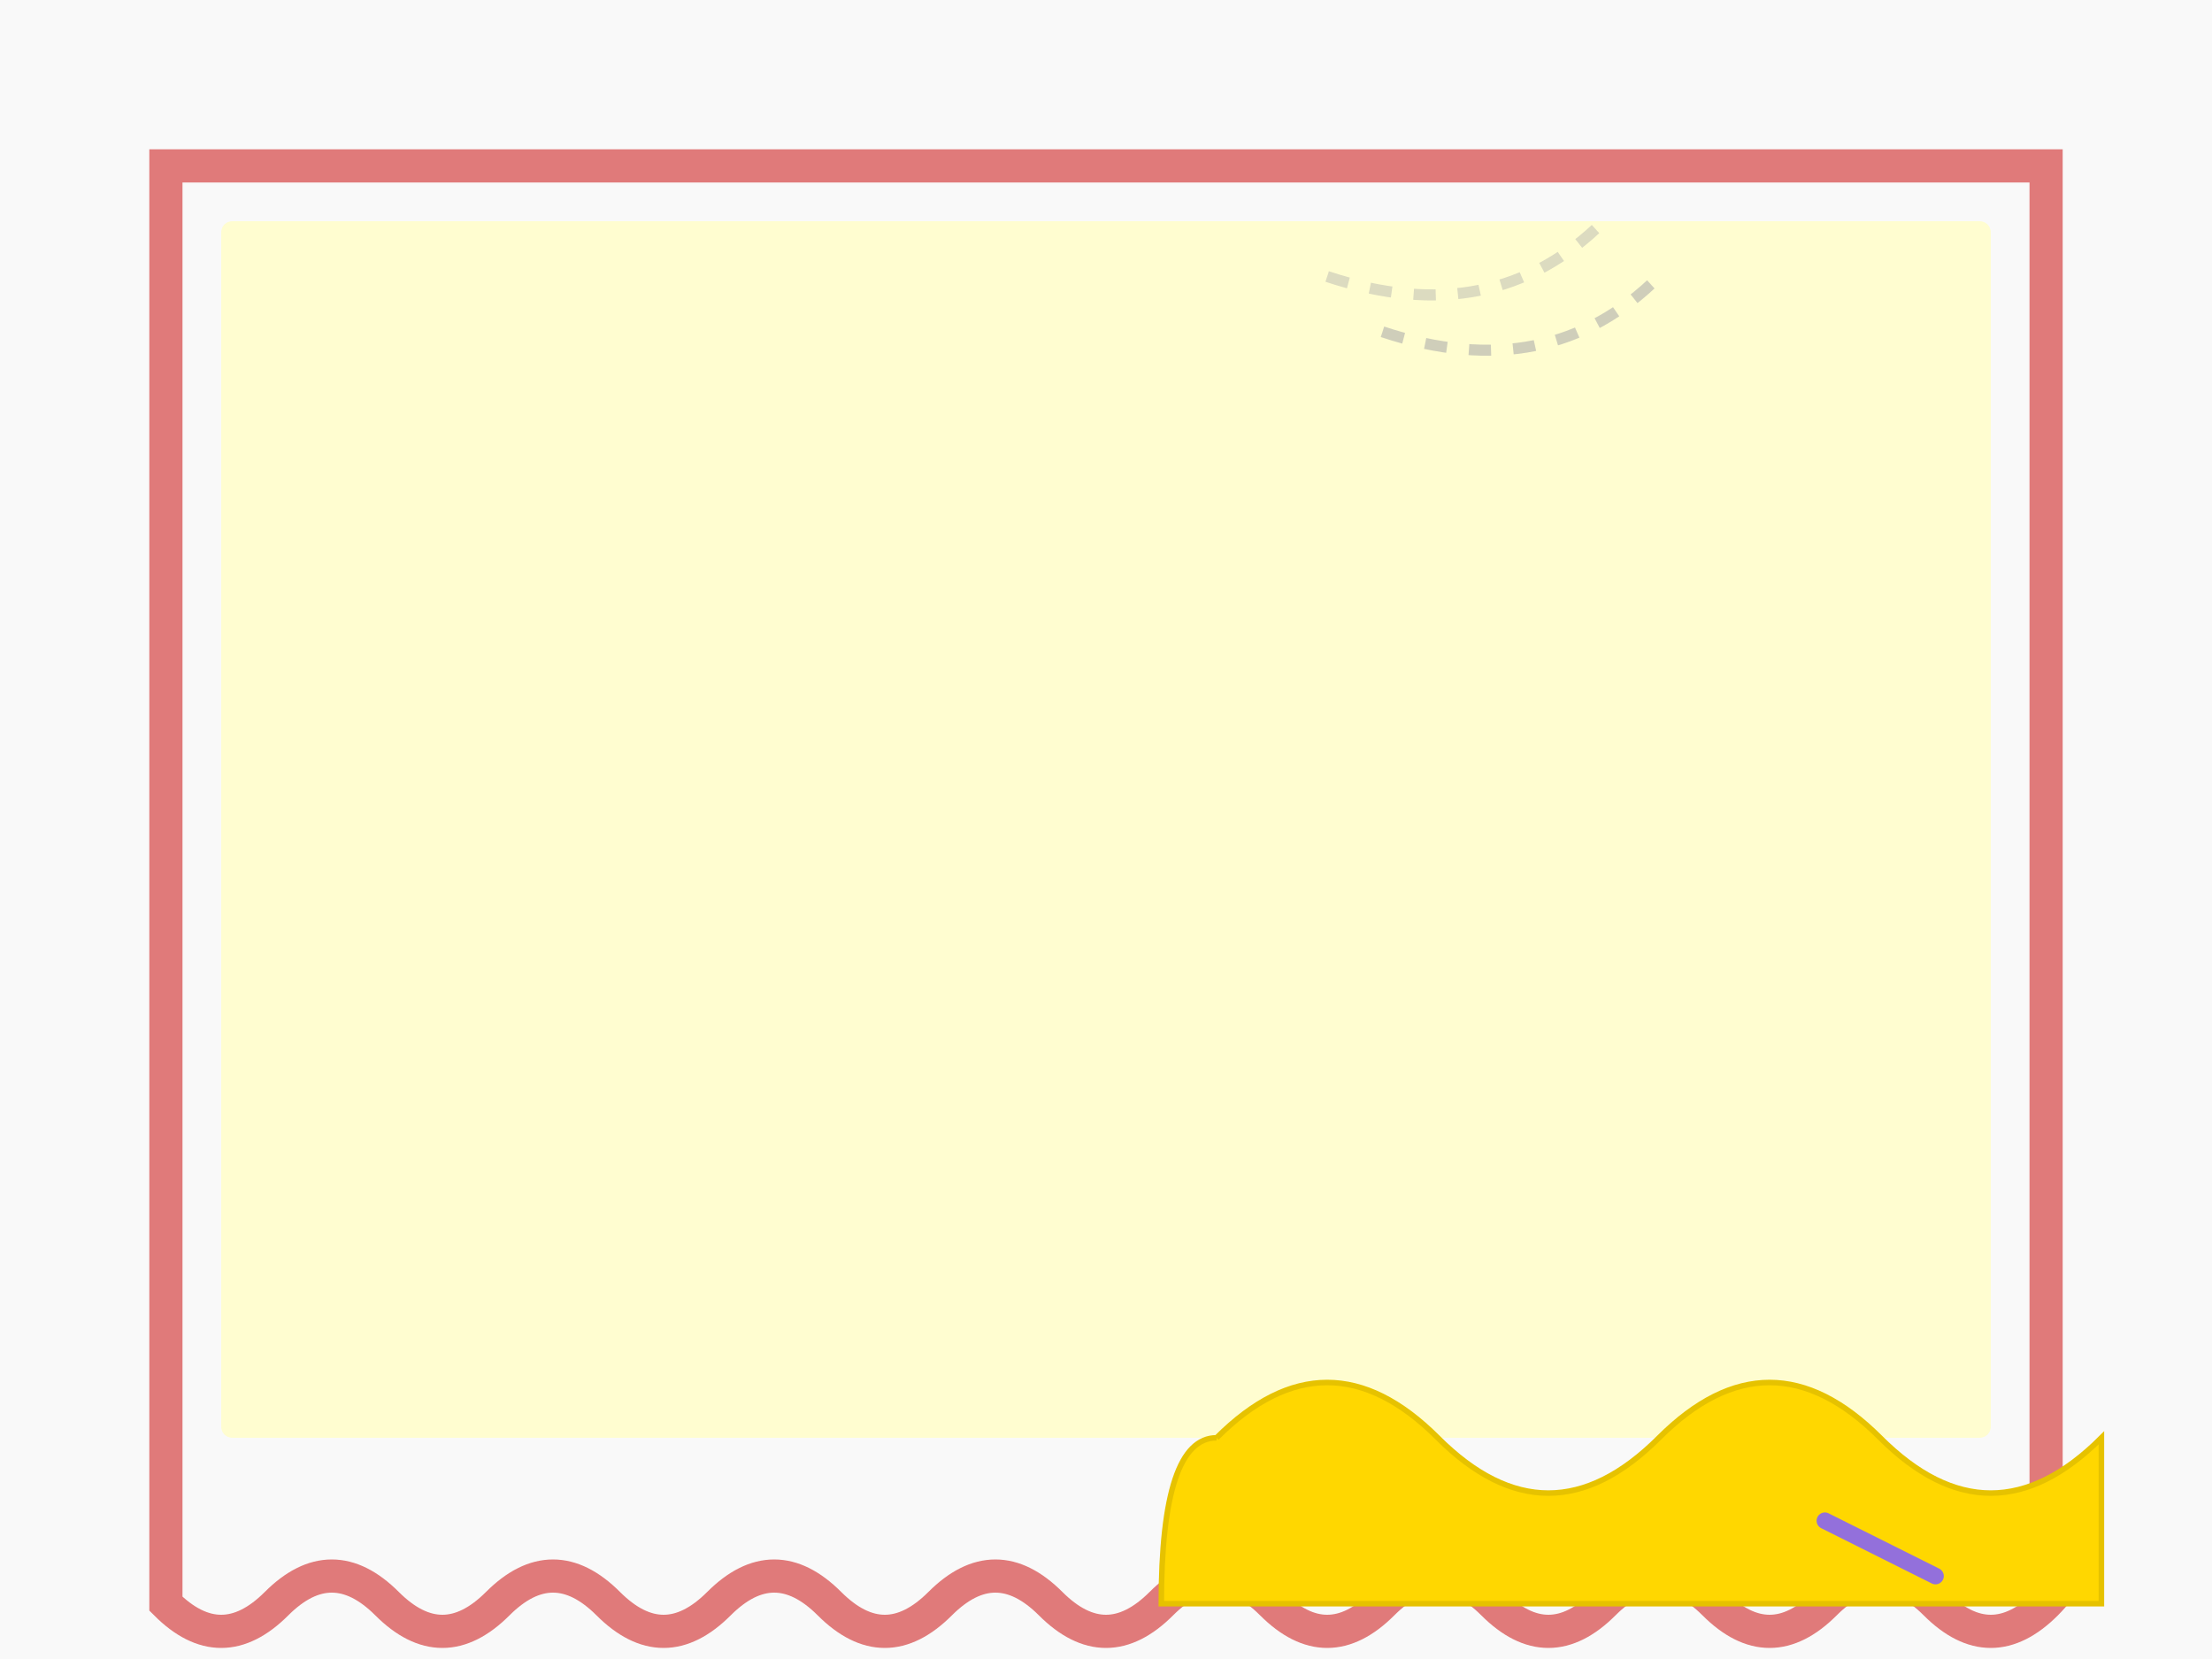
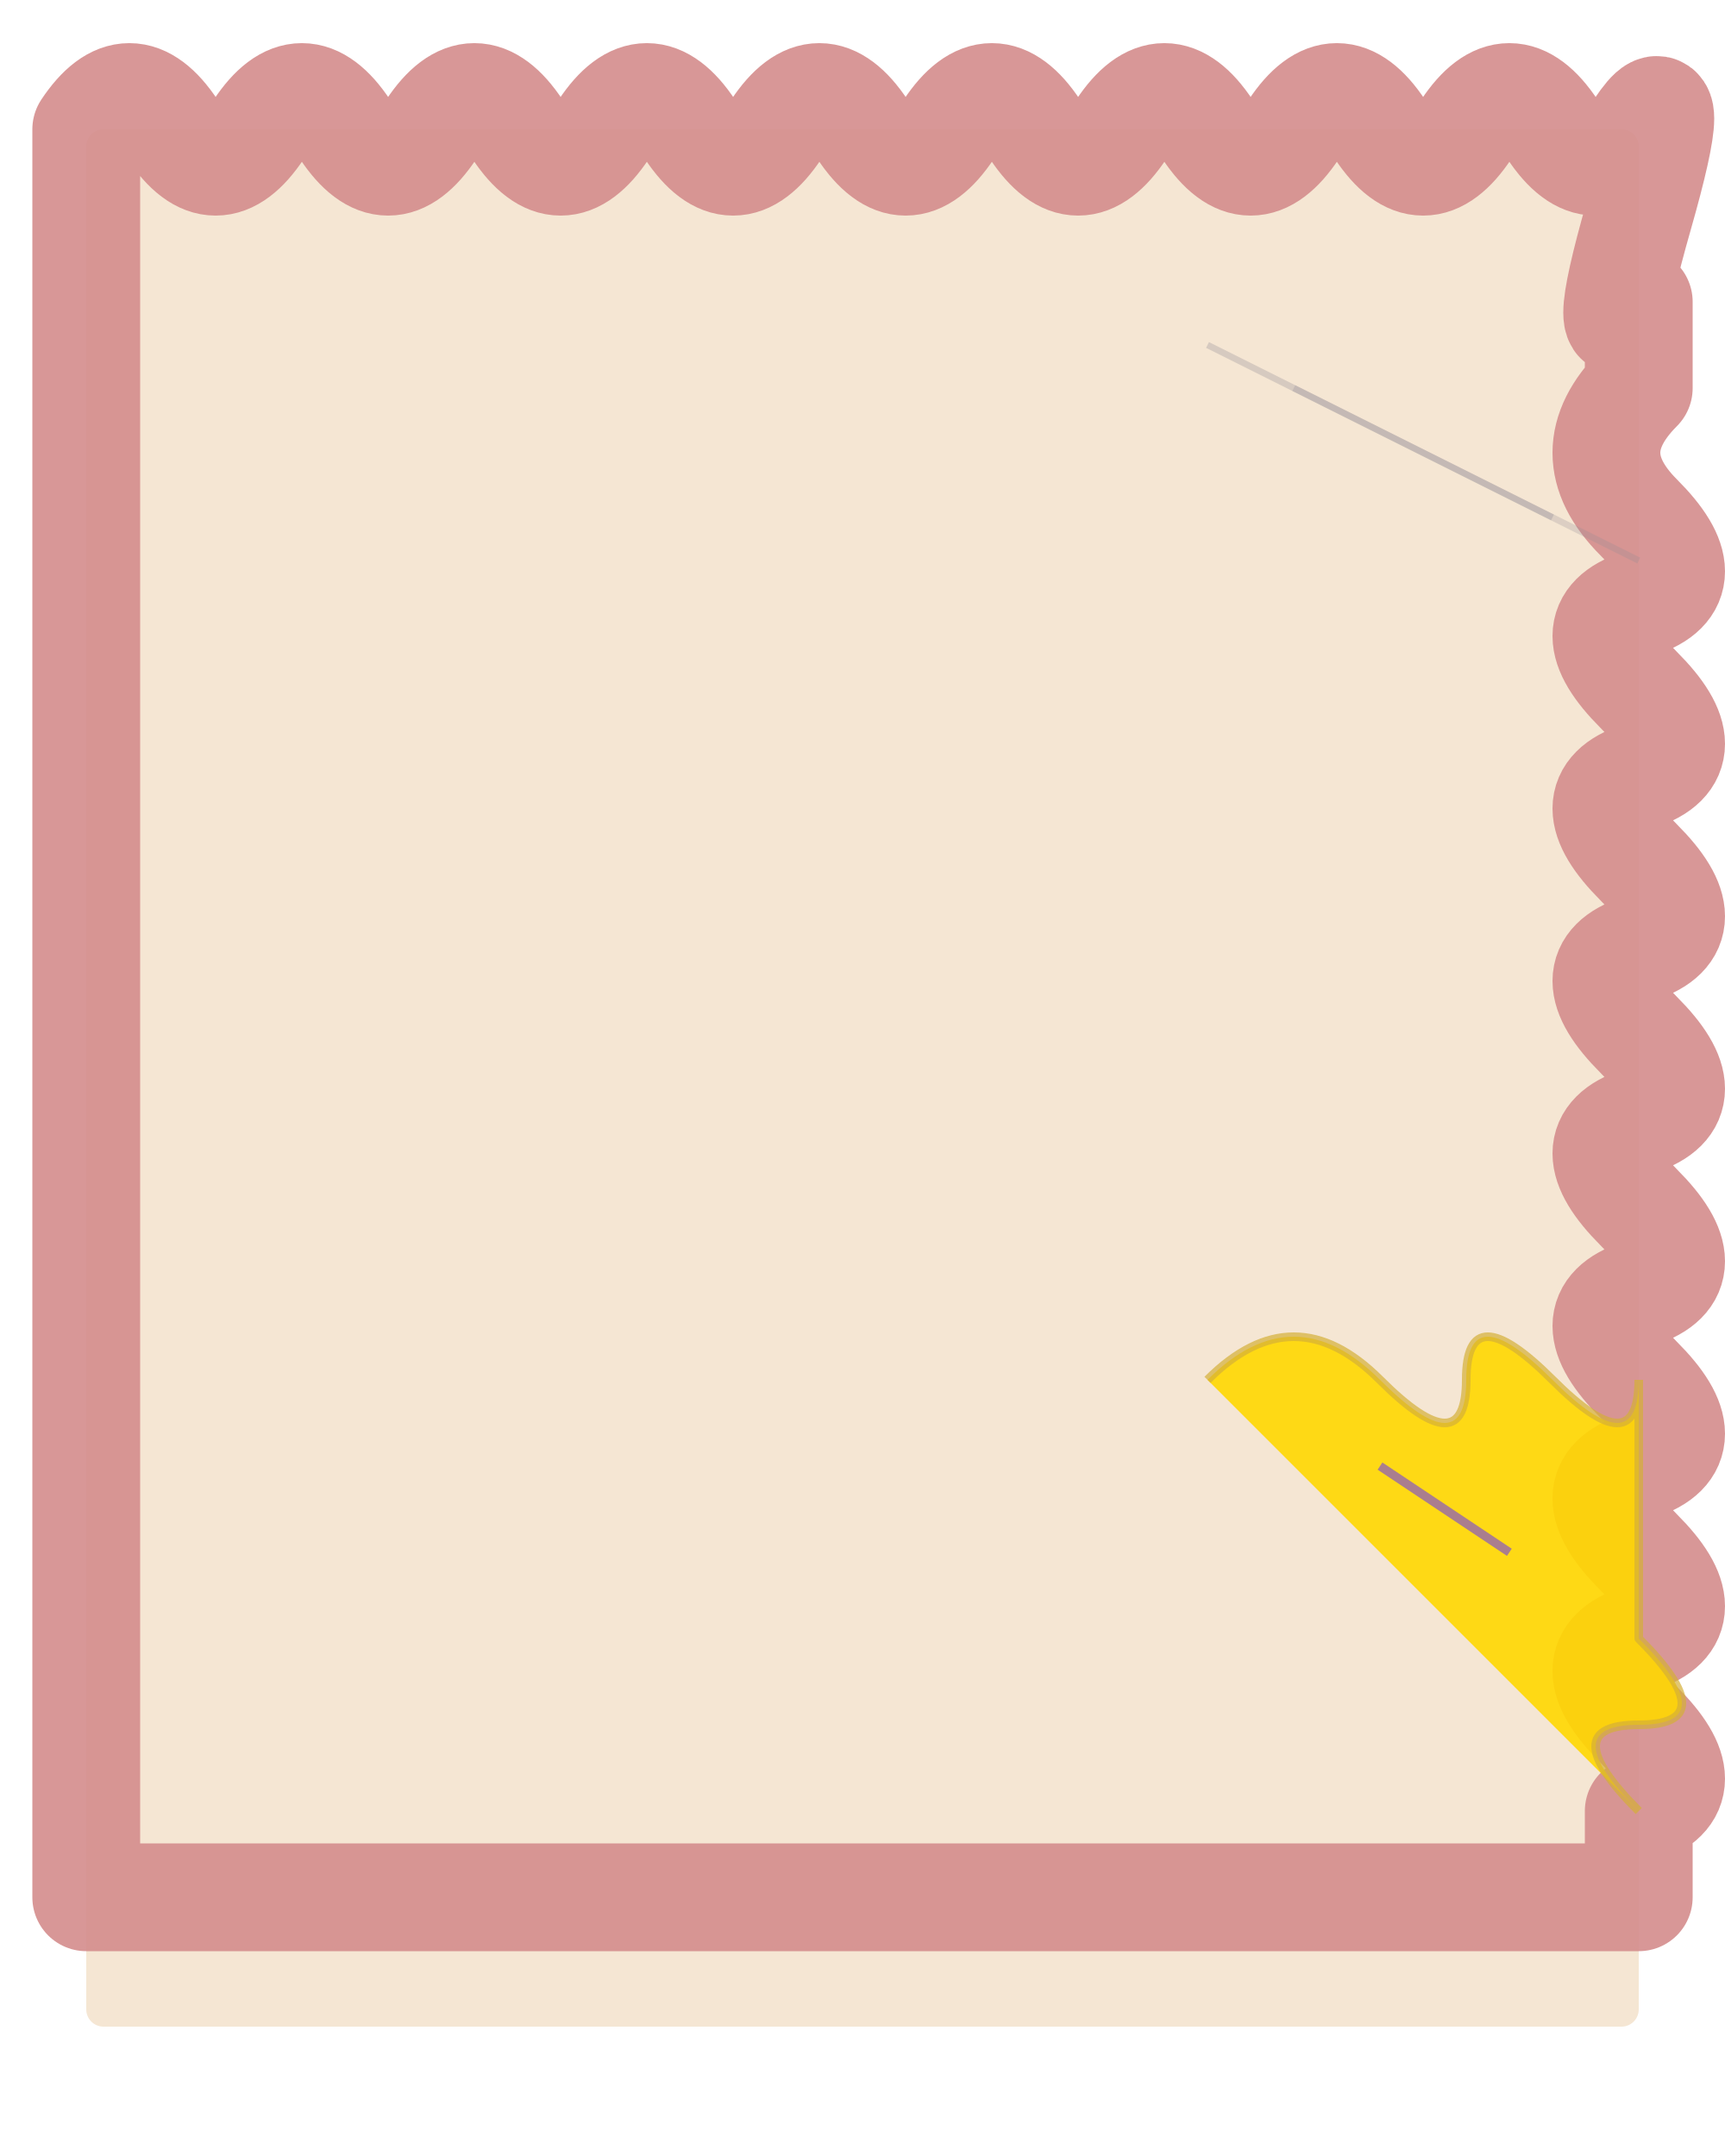
- <svg xmlns="http://www.w3.org/2000/svg" width="400" height="300" viewBox="0 0 400 300">
-   <defs>
-     <path id="scalloped-edge" d="M0,0 Q10,-5 20,0 T40,0 T60,0 T80,0 T100,0 T120,0 T140,0 T160,0 T180,0 T200,0 T220,0 T240,0 T260,0 T280,0 T300,0 L300,300 L0,300 Z" />
-   </defs>
-   <rect width="400" height="300" fill="#f9f9f9" />
-   <rect x="40" y="40" width="320" height="220" fill="#FFFDD0" rx="2" ry="2" />
-   <path d="M30,30 H370 V270 Q380,280 370,290 T350,290 T330,290 T310,290 T290,290 T270,290 T250,290 T230,290 T210,290 T190,290 T170,290 T150,290 T130,290 T110,290 T90,290 T70,290 T50,290 T30,290 V30 Z" fill="none" stroke="#E07A7A" stroke-width="6" stroke-linecap="round" />
-   <path d="M250,60 Q280,70 300,50" fill="none" stroke="#888899" stroke-width="2" opacity="0.4" stroke-dasharray="4,4" />
-   <path d="M240,50 Q270,60 290,40" fill="none" stroke="#888899" stroke-width="2" opacity="0.3" stroke-dasharray="4,4" />
-   <path d="M220,260 Q240,240 260,260 T300,260 T340,260 T380,260 L380,290 L210,290 Q210,260 220,260" fill="#FFD700" stroke="#E6C200" stroke-width="1" />
-   <path d="M330,275 L350,285" fill="none" stroke="#9370DB" stroke-width="3" stroke-linecap="round" />
+ <svg xmlns="http://www.w3.org/2000/svg" viewBox="0 0 400 500">
+   <rect id="card-background" x="20" y="30" width="360" height="440" fill="#F5E6D3" rx="4" />
+   <g id="red-scalloped-border">
+     <defs>
+       <path id="scalloped-path" d="M 0 0 Q 10 -15 20 0 T 40 0 T 60 0 T 80 0 T 100 0 T 120 0 T 140 0 T 160 0 T 180 0 T 200 0 T 220 0 T 240 0 T 260 0 T 280 0 T 300 0 T 320 0 T 340 0 T 360 0" />
+     </defs>
+     <path d="M 20 30 Q 30 15 40 30 T 60 30 T 80 30 T 100 30 T 120 30 T 140 30 T 160 30 T 180 30 T 200 30 T 220 30 T 240 30 T 260 30 T 280 30 T 300 30 T 320 30 T 340 30 T 360 30 T 380 30 T 380 50 T 380 70 L 380 90 Q 365 105 380 120 T 380 140 T 380 160 T 380 180 T 380 200 T 380 220 T 380 240 T 380 260 T 380 280 T 380 300 T 380 320 T 380 340 T 380 360 T 380 380 T 380 400 T 380 420 L 380 440 T 360 440 T 340 440 T 320 440 T 300 440 T 280 440 T 260 440 T 240 440 T 220 440 T 200 440 T 180 440 T 160 440 T 140 440 T 120 440 T 100 440 T 80 440 T 60 440 T 40 440 T 20 440 T 20 420 T 20 400 T 20 380 T 20 360 T 20 340 T 20 320 T 20 300 T 20 280 T 20 260 T 20 240 T 20 220 T 20 200 T 20 180 T 20 160 T 20 140 T 20 120 T 20 100 T 20 80 T 20 60 T 20 50 T 20 30 Z" fill="none" stroke="#D48C8C" stroke-width="25" stroke-linejoin="round" opacity="0.9" />
+   </g>
+   <g id="yellow-scalloped-element">
+     <path d="M 280 320 Q 300 300 320 320 T 340 320 T 360 320 T 380 320 L 380 380 Q 360 360 380 380 T 380 400 T 380 420" fill="#FFD700" opacity="0.9" />
+     <path d="M 280 320 Q 300 300 320 320 T 340 320 T 360 320 T 380 320 L 380 380 Q 360 360 380 380 T 380 400 T 380 420" fill="none" stroke="#D4AF37" stroke-width="2" opacity="0.7" />
+   </g>
+   <line id="purple-line" x1="320" y1="340" x2="350" y2="360" stroke="#9B6FA3" stroke-width="2" opacity="0.85" />
+   <g id="crease-lines">
+     <line x1="280" y1="80" x2="360" y2="120" stroke="#8E8992" stroke-width="1.5" opacity="0.3" />
+     <line x1="300" y1="90" x2="380" y2="130" stroke="#8E8992" stroke-width="1.5" opacity="0.25" />
+   </g>
</svg>
